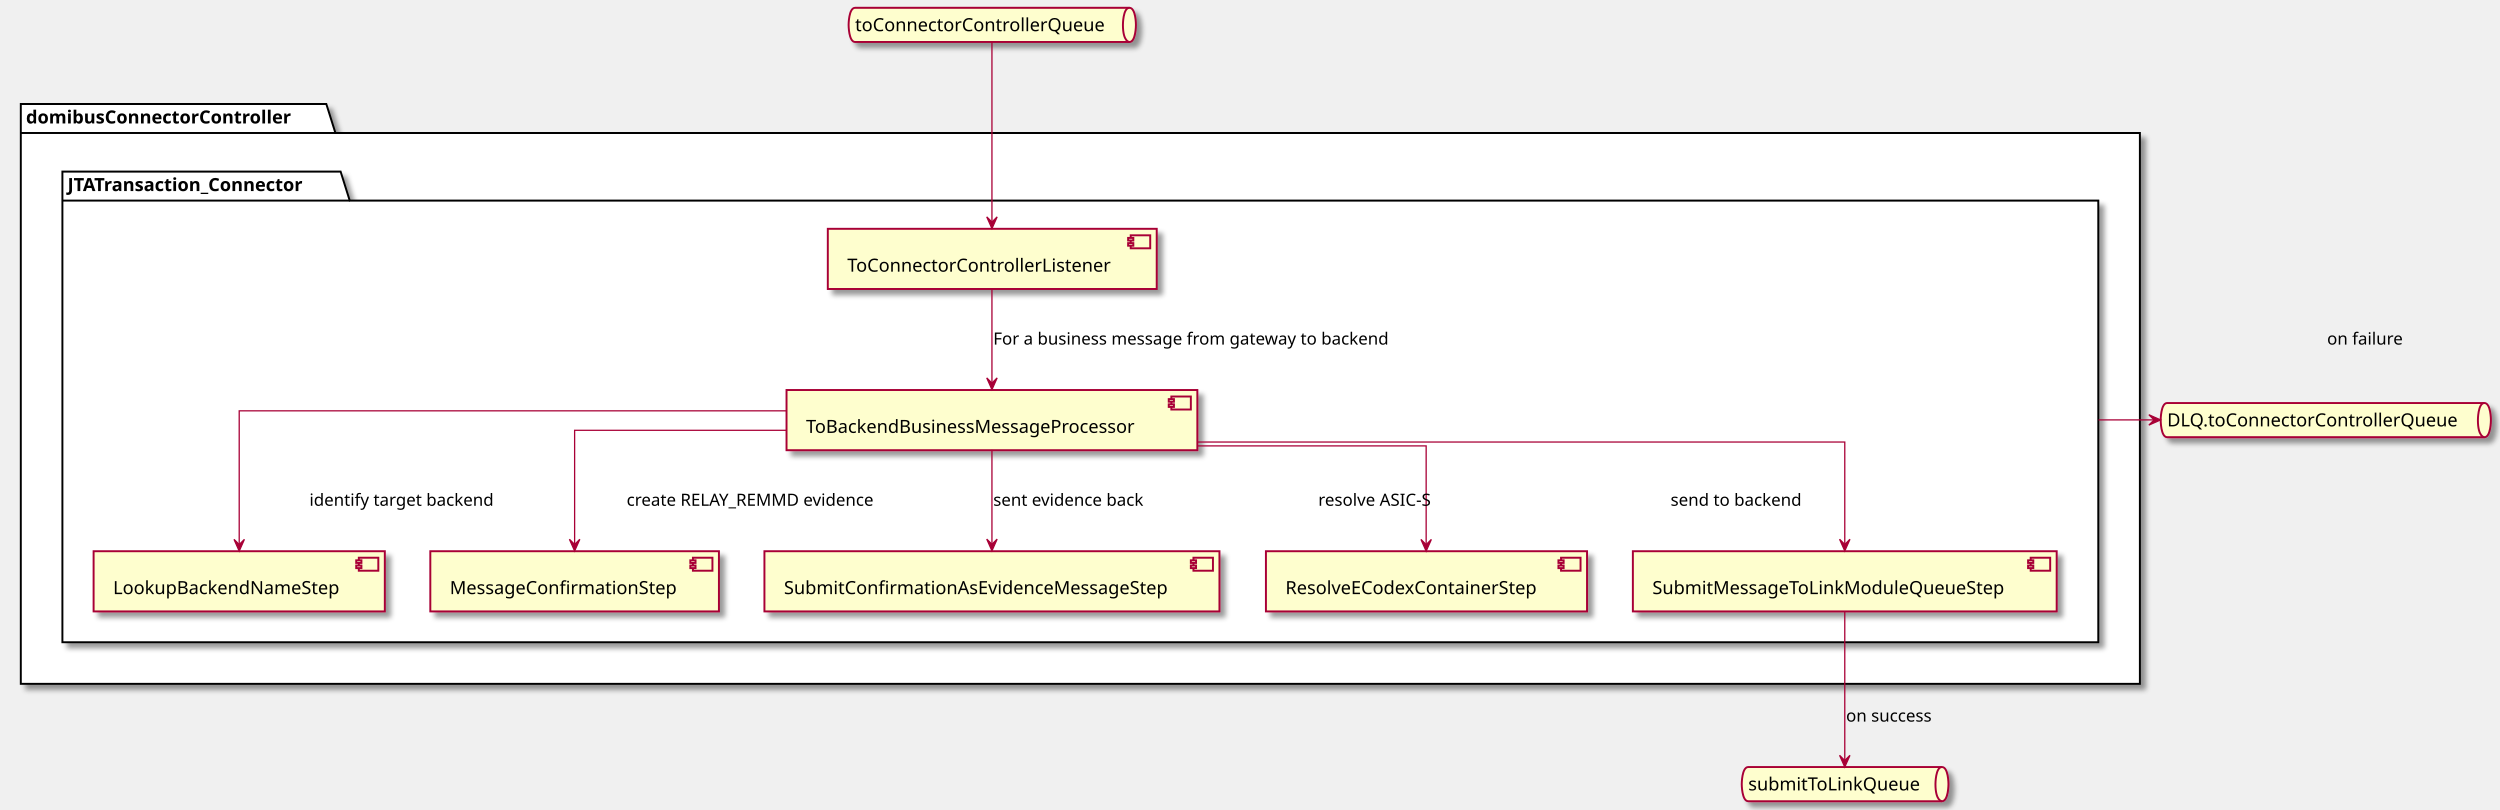
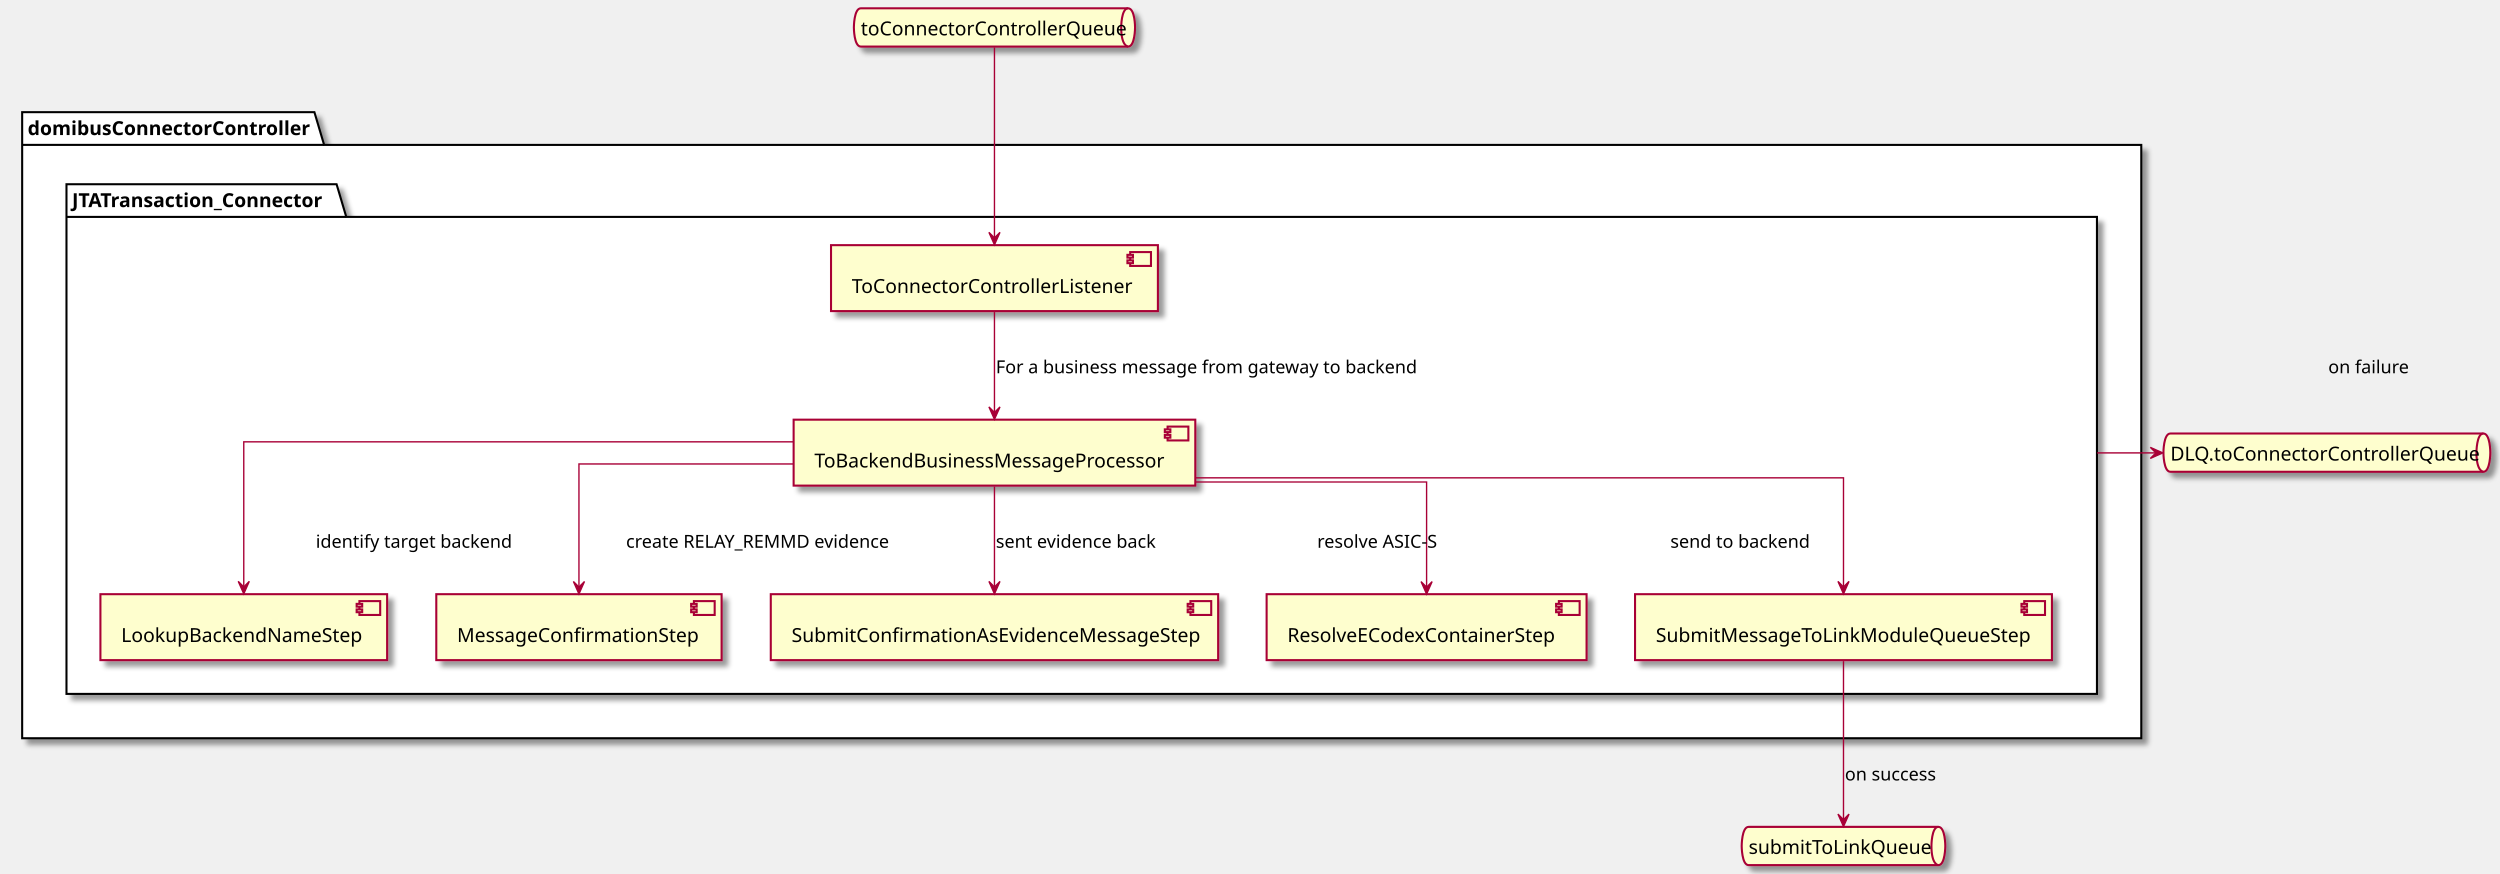
- <svg xmlns="http://www.w3.org/2000/svg" contentScriptType="application/ecmascript" contentStyleType="text/css" height="623px" preserveAspectRatio="none" style="width:1923px;height:623px;background:#FFFFFF;" version="1.1" viewBox="0 0 1923 623" width="1923px" zoomAndPan="magnify">
+ <svg xmlns="http://www.w3.org/2000/svg" contentScriptType="application/ecmascript" contentStyleType="text/css" height="631px" preserveAspectRatio="none" style="width:1805px;height:631px;background:#FFFFFF;" version="1.1" viewBox="0 0 1805 631" width="1805px" zoomAndPan="magnify">
  <defs>
    <filter height="300%" id="f1f3n7fj8197a5" width="300%" x="-1" y="-1">
      <feGaussianBlur result="blurOut" stdDeviation="2.0" />
      <feColorMatrix in="blurOut" result="blurOut2" type="matrix" values="0 0 0 0 0 0 0 0 0 0 0 0 0 0 0 0 0 0 .4 0" />
      <feOffset dx="4.0" dy="4.0" in="blurOut2" result="blurOut3" />
      <feBlend in="SourceGraphic" in2="blurOut3" mode="normal" />
    </filter>
  </defs>
  <g>
-     <polygon fill="#FFFFFF" filter="url(#f1f3n7fj8197a5)" points="16,80,251,80,258,102.297,1646,102.297,1646,526,16,526,16,80" style="stroke:#000000;stroke-width:1.5;" />
-     <line style="stroke:#000000;stroke-width:1.5;" x1="16" x2="258" y1="102.297" y2="102.297" />
-     <text fill="#000000" font-family="sans-serif" font-size="14" font-weight="bold" lengthAdjust="spacing" textLength="229" x="20" y="94.995">domibusConnectorController</text>
-     <polygon fill="#FFFFFF" filter="url(#f1f3n7fj8197a5)" points="48,132,262,132,269,154.297,1614,154.297,1614,494,48,494,48,132" style="stroke:#000000;stroke-width:1.5;" />
-     <line style="stroke:#000000;stroke-width:1.5;" x1="48" x2="269" y1="154.297" y2="154.297" />
-     <text fill="#000000" font-family="sans-serif" font-size="14" font-weight="bold" lengthAdjust="spacing" textLength="208" x="52" y="146.995">JTATransaction_Connector</text>
-     <rect fill="#FEFECE" filter="url(#f1f3n7fj8197a5)" height="46.297" style="stroke:#A80036;stroke-width:1.5;" width="253" x="636.75" y="176" />
-     <rect fill="#FEFECE" height="10" style="stroke:#A80036;stroke-width:1.5;" width="15" x="869.75" y="181" />
-     <rect fill="#FEFECE" height="2" style="stroke:#A80036;stroke-width:1.5;" width="4" x="867.75" y="183" />
-     <rect fill="#FEFECE" height="2" style="stroke:#A80036;stroke-width:1.5;" width="4" x="867.75" y="187" />
-     <text fill="#000000" font-family="sans-serif" font-size="14" lengthAdjust="spacing" textLength="213" x="651.75" y="208.995">ToConnectorControllerListener</text>
-     <rect fill="#FEFECE" filter="url(#f1f3n7fj8197a5)" height="46.297" style="stroke:#A80036;stroke-width:1.5;" width="316" x="605" y="300" />
-     <rect fill="#FEFECE" height="10" style="stroke:#A80036;stroke-width:1.5;" width="15" x="901" y="305" />
-     <rect fill="#FEFECE" height="2" style="stroke:#A80036;stroke-width:1.5;" width="4" x="899" y="307" />
-     <rect fill="#FEFECE" height="2" style="stroke:#A80036;stroke-width:1.5;" width="4" x="899" y="311" />
-     <text fill="#000000" font-family="sans-serif" font-size="14" lengthAdjust="spacing" textLength="276" x="620" y="332.995">ToBackendBusinessMessageProcessor</text>
-     <rect fill="#FEFECE" filter="url(#f1f3n7fj8197a5)" height="46.297" style="stroke:#A80036;stroke-width:1.5;" width="224" x="72" y="424" />
-     <rect fill="#FEFECE" height="10" style="stroke:#A80036;stroke-width:1.5;" width="15" x="276" y="429" />
-     <rect fill="#FEFECE" height="2" style="stroke:#A80036;stroke-width:1.5;" width="4" x="274" y="431" />
-     <rect fill="#FEFECE" height="2" style="stroke:#A80036;stroke-width:1.5;" width="4" x="274" y="435" />
-     <text fill="#000000" font-family="sans-serif" font-size="14" lengthAdjust="spacing" textLength="184" x="87" y="456.995">LookupBackendNameStep</text>
-     <rect fill="#FEFECE" filter="url(#f1f3n7fj8197a5)" height="46.297" style="stroke:#A80036;stroke-width:1.5;" width="222" x="331" y="424" />
-     <rect fill="#FEFECE" height="10" style="stroke:#A80036;stroke-width:1.5;" width="15" x="533" y="429" />
-     <rect fill="#FEFECE" height="2" style="stroke:#A80036;stroke-width:1.5;" width="4" x="531" y="431" />
-     <rect fill="#FEFECE" height="2" style="stroke:#A80036;stroke-width:1.5;" width="4" x="531" y="435" />
-     <text fill="#000000" font-family="sans-serif" font-size="14" lengthAdjust="spacing" textLength="182" x="346" y="456.995">MessageConfirmationStep</text>
-     <rect fill="#FEFECE" filter="url(#f1f3n7fj8197a5)" height="46.297" style="stroke:#A80036;stroke-width:1.5;" width="350" x="588" y="424" />
-     <rect fill="#FEFECE" height="10" style="stroke:#A80036;stroke-width:1.5;" width="15" x="918" y="429" />
-     <rect fill="#FEFECE" height="2" style="stroke:#A80036;stroke-width:1.5;" width="4" x="916" y="431" />
-     <rect fill="#FEFECE" height="2" style="stroke:#A80036;stroke-width:1.5;" width="4" x="916" y="435" />
-     <text fill="#000000" font-family="sans-serif" font-size="14" lengthAdjust="spacing" textLength="310" x="603" y="456.995">SubmitConfirmationAsEvidenceMessageStep</text>
-     <rect fill="#FEFECE" filter="url(#f1f3n7fj8197a5)" height="46.297" style="stroke:#A80036;stroke-width:1.5;" width="247" x="973.75" y="424" />
-     <rect fill="#FEFECE" height="10" style="stroke:#A80036;stroke-width:1.5;" width="15" x="1200.75" y="429" />
-     <rect fill="#FEFECE" height="2" style="stroke:#A80036;stroke-width:1.5;" width="4" x="1198.75" y="431" />
-     <rect fill="#FEFECE" height="2" style="stroke:#A80036;stroke-width:1.5;" width="4" x="1198.75" y="435" />
-     <text fill="#000000" font-family="sans-serif" font-size="14" lengthAdjust="spacing" textLength="207" x="988.75" y="456.995">ResolveECodexContainerStep</text>
-     <rect fill="#FEFECE" filter="url(#f1f3n7fj8197a5)" height="46.297" style="stroke:#A80036;stroke-width:1.5;" width="326" x="1256" y="424" />
-     <rect fill="#FEFECE" height="10" style="stroke:#A80036;stroke-width:1.5;" width="15" x="1562" y="429" />
-     <rect fill="#FEFECE" height="2" style="stroke:#A80036;stroke-width:1.5;" width="4" x="1560" y="431" />
-     <rect fill="#FEFECE" height="2" style="stroke:#A80036;stroke-width:1.5;" width="4" x="1560" y="435" />
-     <text fill="#000000" font-family="sans-serif" font-size="14" lengthAdjust="spacing" textLength="286" x="1271" y="456.995">SubmitMessageToLinkModuleQueueStep</text>
-     <path d="M657.75,6 L868.75,6 C873.75,6 873.75,19.148 873.75,19.148 C873.75,19.148 873.75,32.297 868.75,32.297 L657.75,32.297 C652.75,32.297 652.75,19.148 652.75,19.148 C652.75,19.148 652.75,6 657.75,6 " fill="#FEFECE" filter="url(#f1f3n7fj8197a5)" style="stroke:#A80036;stroke-width:1.5;" />
-     <path d="M868.75,6 C863.75,6 863.75,19.148 863.75,19.148 C863.75,32.297 868.75,32.297 868.75,32.297 " fill="none" style="stroke:#A80036;stroke-width:1.5;" />
-     <text fill="#000000" font-family="sans-serif" font-size="14" lengthAdjust="spacing" textLength="201" x="657.75" y="23.995">toConnectorControllerQueue</text>
-     <path d="M1667,310 L1911,310 C1916,310 1916,323.148 1916,323.148 C1916,323.148 1916,336.297 1911,336.297 L1667,336.297 C1662,336.297 1662,323.148 1662,323.148 C1662,323.148 1662,310 1667,310 " fill="#FEFECE" filter="url(#f1f3n7fj8197a5)" style="stroke:#A80036;stroke-width:1.5;" />
-     <path d="M1911,310 C1906,310 1906,323.148 1906,323.148 C1906,336.297 1911,336.297 1911,336.297 " fill="none" style="stroke:#A80036;stroke-width:1.5;" />
-     <text fill="#000000" font-family="sans-serif" font-size="14" lengthAdjust="spacing" textLength="234" x="1667" y="327.995">DLQ.toConnectorControllerQueue</text>
-     <path d="M1344.75,590 L1493.75,590 C1498.75,590 1498.75,603.148 1498.75,603.148 C1498.75,603.148 1498.75,616.297 1493.75,616.297 L1344.75,616.297 C1339.75,616.297 1339.75,603.148 1339.75,603.148 C1339.75,603.148 1339.75,590 1344.75,590 " fill="#FEFECE" filter="url(#f1f3n7fj8197a5)" style="stroke:#A80036;stroke-width:1.5;" />
-     <path d="M1493.75,590 C1488.75,590 1488.75,603.148 1488.75,603.148 C1488.75,616.297 1493.75,616.297 1493.75,616.297 " fill="none" style="stroke:#A80036;stroke-width:1.5;" />
-     <text fill="#000000" font-family="sans-serif" font-size="14" lengthAdjust="spacing" textLength="139" x="1344.75" y="607.995">submitToLinkQueue</text>
-     <path d="M763,32.236 C763,32.236 763,170.804 763,170.804 " fill="none" id="toConnectorControllerQueue-to-ToConnectorControllerListener" style="stroke:#A80036;stroke-width:1.0;" />
-     <polygon fill="#A80036" points="763,175.804,767,166.804,763,170.804,759,166.804,763,175.804" style="stroke:#A80036;stroke-width:1.0;" />
-     <path d="M763,222.033 C763,222.033 763,294.67 763,294.67 " fill="none" id="ToConnectorControllerListener-to-ToBackendBusinessMessageProcessor" style="stroke:#A80036;stroke-width:1.0;" />
-     <polygon fill="#A80036" points="763,299.67,767,290.67,763,294.67,759,290.67,763,299.67" style="stroke:#A80036;stroke-width:1.0;" />
-     <text fill="#000000" font-family="sans-serif" font-size="13" lengthAdjust="spacing" textLength="321" x="764" y="265.067">For a business message from gateway to backend</text>
-     <path d="M604.786,316 C433.354,316 184,316 184,316 C184,316 184,418.881 184,418.881 " fill="none" id="ToBackendBusinessMessageProcessor-to-LookupBackendNameStep" style="stroke:#A80036;stroke-width:1.0;" />
-     <polygon fill="#A80036" points="184,423.881,188,414.881,184,418.881,180,414.881,184,423.881" style="stroke:#A80036;stroke-width:1.0;" />
-     <text fill="#000000" font-family="sans-serif" font-size="13" lengthAdjust="spacing" textLength="147" x="238" y="389.067">identify target backend</text>
-     <path d="M604.851,331 C523.825,331 442,331 442,331 C442,331 442,418.804 442,418.804 " fill="none" id="ToBackendBusinessMessageProcessor-to-MessageConfirmationStep" style="stroke:#A80036;stroke-width:1.0;" />
-     <polygon fill="#A80036" points="442,423.804,446,414.804,442,418.804,438,414.804,442,423.804" style="stroke:#A80036;stroke-width:1.0;" />
-     <text fill="#000000" font-family="sans-serif" font-size="13" lengthAdjust="spacing" textLength="200" x="482" y="389.067">create RELAY_REMMD evidence</text>
-     <path d="M763,346.033 C763,346.033 763,418.67 763,418.67 " fill="none" id="ToBackendBusinessMessageProcessor-to-SubmitConfirmationAsEvidenceMessageStep" style="stroke:#A80036;stroke-width:1.0;" />
-     <polygon fill="#A80036" points="763,423.67,767,414.67,763,418.67,759,414.67,763,423.67" style="stroke:#A80036;stroke-width:1.0;" />
-     <text fill="#000000" font-family="sans-serif" font-size="13" lengthAdjust="spacing" textLength="123" x="764" y="389.067">sent evidence back</text>
-     <path d="M921.197,343 C1007.53,343 1097,343 1097,343 C1097,343 1097,418.919 1097,418.919 " fill="none" id="ToBackendBusinessMessageProcessor-to-ResolveECodexContainerStep" style="stroke:#A80036;stroke-width:1.0;" />
-     <polygon fill="#A80036" points="1097,423.919,1101,414.919,1097,418.919,1093,414.919,1097,423.919" style="stroke:#A80036;stroke-width:1.0;" />
-     <text fill="#000000" font-family="sans-serif" font-size="13" lengthAdjust="spacing" textLength="94" x="1014" y="389.067">resolve ASIC-S</text>
-     <path d="M921.381,340 C1115.51,340 1419,340 1419,340 C1419,340 1419,418.783 1419,418.783 " fill="none" id="ToBackendBusinessMessageProcessor-to-SubmitMessageToLinkModuleQueueStep" style="stroke:#A80036;stroke-width:1.0;" />
-     <polygon fill="#A80036" points="1419,423.783,1423,414.783,1419,418.783,1415,414.783,1419,423.783" style="stroke:#A80036;stroke-width:1.0;" />
-     <text fill="#000000" font-family="sans-serif" font-size="13" lengthAdjust="spacing" textLength="106" x="1285" y="389.067">send to backend</text>
-     <path d="M1419,470.018 C1419,470.018 1419,584.985 1419,584.985 " fill="none" id="SubmitMessageToLinkModuleQueueStep-to-submitToLinkQueue" style="stroke:#A80036;stroke-width:1.0;" />
-     <polygon fill="#A80036" points="1419,589.985,1423,580.985,1419,584.985,1415,580.985,1419,589.985" style="stroke:#A80036;stroke-width:1.0;" />
-     <text fill="#000000" font-family="sans-serif" font-size="13" lengthAdjust="spacing" textLength="71" x="1420" y="555.067">on success</text>
-     <path d="M1614.178,323 C1614.253,323 1614.329,323 1614.405,323 C1614.557,323 1614.711,323 1614.866,323 C1615.176,323 1615.493,323 1615.814,323 C1616.457,323 1617.122,323 1617.805,323 C1619.172,323 1620.614,323 1622.105,323 C1625.088,323 1628.269,323 1631.45,323 C1644.175,323 1656.9,323 1656.9,323 " fill="none" id="JTATransaction_Connector-to-DLQ.toConnectorControllerQueue" style="stroke:#A80036;stroke-width:1.0;" />
-     <polygon fill="#A80036" points="1661.9,323,1652.9,319,1656.9,323,1652.9,327,1661.9,323" style="stroke:#A80036;stroke-width:1.0;" />
-     <text fill="#000000" font-family="sans-serif" font-size="13" lengthAdjust="spacing" textLength="59" x="1790" y="265.067">on failure</text>
+     <polygon fill="#FFFFFF" filter="url(#f1f3n7fj8197a5)" points="16,81,227,81,234,104.609,1546,104.609,1546,533,16,533,16,81" style="stroke:#000000;stroke-width:1.5;" />
+     <line style="stroke:#000000;stroke-width:1.5;" x1="16" x2="234" y1="104.609" y2="104.609" />
+     <text fill="#000000" font-family="sans-serif" font-size="14" font-weight="bold" lengthAdjust="spacing" textLength="205" x="20" y="97.533">domibusConnectorController</text>
+     <polygon fill="#FFFFFF" filter="url(#f1f3n7fj8197a5)" points="48,133,243,133,250,156.609,1514,156.609,1514,501,48,501,48,133" style="stroke:#000000;stroke-width:1.5;" />
+     <line style="stroke:#000000;stroke-width:1.5;" x1="48" x2="250" y1="156.609" y2="156.609" />
+     <text fill="#000000" font-family="sans-serif" font-size="14" font-weight="bold" lengthAdjust="spacing" textLength="189" x="52" y="149.533">JTATransaction_Connector</text>
+     <rect fill="#FEFECE" filter="url(#f1f3n7fj8197a5)" height="47.609" style="stroke:#A80036;stroke-width:1.5;" width="236" x="600" y="177" />
+     <rect fill="#FEFECE" height="10" style="stroke:#A80036;stroke-width:1.5;" width="15" x="816" y="182" />
+     <rect fill="#FEFECE" height="2" style="stroke:#A80036;stroke-width:1.5;" width="4" x="814" y="184" />
+     <rect fill="#FEFECE" height="2" style="stroke:#A80036;stroke-width:1.5;" width="4" x="814" y="188" />
+     <text fill="#000000" font-family="sans-serif" font-size="14" lengthAdjust="spacing" textLength="196" x="615" y="211.533">ToConnectorControllerListener</text>
+     <rect fill="#FEFECE" filter="url(#f1f3n7fj8197a5)" height="47.609" style="stroke:#A80036;stroke-width:1.5;" width="290" x="573" y="303" />
+     <rect fill="#FEFECE" height="10" style="stroke:#A80036;stroke-width:1.5;" width="15" x="843" y="308" />
+     <rect fill="#FEFECE" height="2" style="stroke:#A80036;stroke-width:1.5;" width="4" x="841" y="310" />
+     <rect fill="#FEFECE" height="2" style="stroke:#A80036;stroke-width:1.5;" width="4" x="841" y="314" />
+     <text fill="#000000" font-family="sans-serif" font-size="14" lengthAdjust="spacing" textLength="250" x="588" y="337.533">ToBackendBusinessMessageProcessor</text>
+     <rect fill="#FEFECE" filter="url(#f1f3n7fj8197a5)" height="47.609" style="stroke:#A80036;stroke-width:1.5;" width="207" x="72.5" y="429" />
+     <rect fill="#FEFECE" height="10" style="stroke:#A80036;stroke-width:1.5;" width="15" x="259.5" y="434" />
+     <rect fill="#FEFECE" height="2" style="stroke:#A80036;stroke-width:1.5;" width="4" x="257.5" y="436" />
+     <rect fill="#FEFECE" height="2" style="stroke:#A80036;stroke-width:1.5;" width="4" x="257.5" y="440" />
+     <text fill="#000000" font-family="sans-serif" font-size="14" lengthAdjust="spacing" textLength="167" x="87.5" y="463.533">LookupBackendNameStep</text>
+     <rect fill="#FEFECE" filter="url(#f1f3n7fj8197a5)" height="47.609" style="stroke:#A80036;stroke-width:1.5;" width="206" x="315" y="429" />
+     <rect fill="#FEFECE" height="10" style="stroke:#A80036;stroke-width:1.5;" width="15" x="501" y="434" />
+     <rect fill="#FEFECE" height="2" style="stroke:#A80036;stroke-width:1.5;" width="4" x="499" y="436" />
+     <rect fill="#FEFECE" height="2" style="stroke:#A80036;stroke-width:1.5;" width="4" x="499" y="440" />
+     <text fill="#000000" font-family="sans-serif" font-size="14" lengthAdjust="spacing" textLength="166" x="330" y="463.533">MessageConfirmationStep</text>
+     <rect fill="#FEFECE" filter="url(#f1f3n7fj8197a5)" height="47.609" style="stroke:#A80036;stroke-width:1.5;" width="323" x="556.5" y="429" />
+     <rect fill="#FEFECE" height="10" style="stroke:#A80036;stroke-width:1.5;" width="15" x="859.5" y="434" />
+     <rect fill="#FEFECE" height="2" style="stroke:#A80036;stroke-width:1.5;" width="4" x="857.5" y="436" />
+     <rect fill="#FEFECE" height="2" style="stroke:#A80036;stroke-width:1.5;" width="4" x="857.5" y="440" />
+     <text fill="#000000" font-family="sans-serif" font-size="14" lengthAdjust="spacing" textLength="283" x="571.5" y="463.533">SubmitConfirmationAsEvidenceMessageStep</text>
+     <rect fill="#FEFECE" filter="url(#f1f3n7fj8197a5)" height="47.609" style="stroke:#A80036;stroke-width:1.5;" width="231" x="914.5" y="429" />
+     <rect fill="#FEFECE" height="10" style="stroke:#A80036;stroke-width:1.5;" width="15" x="1125.5" y="434" />
+     <rect fill="#FEFECE" height="2" style="stroke:#A80036;stroke-width:1.5;" width="4" x="1123.5" y="436" />
+     <rect fill="#FEFECE" height="2" style="stroke:#A80036;stroke-width:1.5;" width="4" x="1123.5" y="440" />
+     <text fill="#000000" font-family="sans-serif" font-size="14" lengthAdjust="spacing" textLength="191" x="929.5" y="463.533">ResolveECodexContainerStep</text>
+     <rect fill="#FEFECE" filter="url(#f1f3n7fj8197a5)" height="47.609" style="stroke:#A80036;stroke-width:1.5;" width="301" x="1180.5" y="429" />
+     <rect fill="#FEFECE" height="10" style="stroke:#A80036;stroke-width:1.5;" width="15" x="1461.5" y="434" />
+     <rect fill="#FEFECE" height="2" style="stroke:#A80036;stroke-width:1.5;" width="4" x="1459.5" y="436" />
+     <rect fill="#FEFECE" height="2" style="stroke:#A80036;stroke-width:1.5;" width="4" x="1459.5" y="440" />
+     <text fill="#000000" font-family="sans-serif" font-size="14" lengthAdjust="spacing" textLength="261" x="1195.5" y="463.533">SubmitMessageToLinkModuleQueueStep</text>
+     <path d="M621.5,6 L814.5,6 C819.5,6 819.5,19.805 819.5,19.805 C819.5,19.805 819.5,33.609 814.5,33.609 L621.5,33.609 C616.5,33.609 616.5,19.805 616.5,19.805 C616.5,19.805 616.5,6 621.5,6 " fill="#FEFECE" filter="url(#f1f3n7fj8197a5)" style="stroke:#A80036;stroke-width:1.5;" />
+     <path d="M814.5,6 C809.5,6 809.5,19.805 809.5,19.805 C809.5,33.609 814.5,33.609 814.5,33.609 " fill="none" style="stroke:#A80036;stroke-width:1.5;" />
+     <text fill="#000000" font-family="sans-serif" font-size="14" lengthAdjust="spacing" textLength="183" x="621.5" y="25.533">toConnectorControllerQueue</text>
+     <path d="M1567,313 L1793,313 C1798,313 1798,326.805 1798,326.805 C1798,326.805 1798,340.609 1793,340.609 L1567,340.609 C1562,340.609 1562,326.805 1562,326.805 C1562,326.805 1562,313 1567,313 " fill="#FEFECE" filter="url(#f1f3n7fj8197a5)" style="stroke:#A80036;stroke-width:1.5;" />
+     <path d="M1793,313 C1788,313 1788,326.805 1788,326.805 C1788,340.609 1793,340.609 1793,340.609 " fill="none" style="stroke:#A80036;stroke-width:1.5;" />
+     <text fill="#000000" font-family="sans-serif" font-size="14" lengthAdjust="spacing" textLength="216" x="1567" y="332.533">DLQ.toConnectorControllerQueue</text>
+     <path d="M1262.5,597 L1399.5,597 C1404.5,597 1404.5,610.805 1404.5,610.805 C1404.5,610.805 1404.5,624.609 1399.5,624.609 L1262.5,624.609 C1257.5,624.609 1257.5,610.805 1257.5,610.805 C1257.5,610.805 1257.5,597 1262.5,597 " fill="#FEFECE" filter="url(#f1f3n7fj8197a5)" style="stroke:#A80036;stroke-width:1.5;" />
+     <path d="M1399.5,597 C1394.5,597 1394.5,610.805 1394.5,610.805 C1394.5,624.609 1399.5,624.609 1399.5,624.609 " fill="none" style="stroke:#A80036;stroke-width:1.5;" />
+     <text fill="#000000" font-family="sans-serif" font-size="14" lengthAdjust="spacing" textLength="127" x="1262.5" y="616.533">submitToLinkQueue</text>
+     <path d="M718,34.2 C718,34.2 718,171.74 718,171.74 " fill="none" id="toConnectorControllerQueue-to-ToConnectorControllerListener" style="stroke:#A80036;stroke-width:1.0;" />
+     <polygon fill="#A80036" points="718,176.74,722,167.74,718,171.74,714,167.74,718,176.74" style="stroke:#A80036;stroke-width:1.0;" />
+     <path d="M718,225.29 C718,225.29 718,297.78 718,297.78 " fill="none" id="ToConnectorControllerListener-to-ToBackendBusinessMessageProcessor" style="stroke:#A80036;stroke-width:1.0;" />
+     <polygon fill="#A80036" points="718,302.78,722,293.78,718,297.78,714,293.78,718,302.78" style="stroke:#A80036;stroke-width:1.0;" />
+     <text fill="#000000" font-family="sans-serif" font-size="13" lengthAdjust="spacing" textLength="292" x="719" y="269.495">For a business message from gateway to backend</text>
+     <path d="M572.75,319 C412.21,319 176,319 176,319 C176,319 176,423.73 176,423.73 " fill="none" id="ToBackendBusinessMessageProcessor-to-LookupBackendNameStep" style="stroke:#A80036;stroke-width:1.0;" />
+     <polygon fill="#A80036" points="176,428.73,180,419.73,176,423.73,172,419.73,176,428.73" style="stroke:#A80036;stroke-width:1.0;" />
+     <text fill="#000000" font-family="sans-serif" font-size="13" lengthAdjust="spacing" textLength="131" x="228" y="395.495">identify target backend</text>
+     <path d="M572.83,335 C496.26,335 418,335 418,335 C418,335 418,423.84 418,423.84 " fill="none" id="ToBackendBusinessMessageProcessor-to-MessageConfirmationStep" style="stroke:#A80036;stroke-width:1.0;" />
+     <polygon fill="#A80036" points="418,428.84,422,419.84,418,423.84,414,419.84,418,428.84" style="stroke:#A80036;stroke-width:1.0;" />
+     <text fill="#000000" font-family="sans-serif" font-size="13" lengthAdjust="spacing" textLength="193" x="452" y="395.495">create RELAY_REMMD evidence</text>
+     <path d="M718,351.29 C718,351.29 718,423.78 718,423.78 " fill="none" id="ToBackendBusinessMessageProcessor-to-SubmitConfirmationAsEvidenceMessageStep" style="stroke:#A80036;stroke-width:1.0;" />
+     <polygon fill="#A80036" points="718,428.78,722,419.78,718,423.78,714,419.78,718,428.78" style="stroke:#A80036;stroke-width:1.0;" />
+     <text fill="#000000" font-family="sans-serif" font-size="13" lengthAdjust="spacing" textLength="111" x="719" y="395.495">sent evidence back</text>
+     <path d="M863.04,348 C944.52,348 1030,348 1030,348 C1030,348 1030,423.91 1030,423.91 " fill="none" id="ToBackendBusinessMessageProcessor-to-ResolveECodexContainerStep" style="stroke:#A80036;stroke-width:1.0;" />
+     <polygon fill="#A80036" points="1030,428.91,1034,419.91,1030,423.91,1026,419.91,1030,428.91" style="stroke:#A80036;stroke-width:1.0;" />
+     <text fill="#000000" font-family="sans-serif" font-size="13" lengthAdjust="spacing" textLength="87" x="951" y="395.495">resolve ASIC-S</text>
+     <path d="M863.27,345 C1044.54,345 1331,345 1331,345 C1331,345 1331,423.76 1331,423.76 " fill="none" id="ToBackendBusinessMessageProcessor-to-SubmitMessageToLinkModuleQueueStep" style="stroke:#A80036;stroke-width:1.0;" />
+     <polygon fill="#A80036" points="1331,428.76,1335,419.76,1331,423.76,1327,419.76,1331,428.76" style="stroke:#A80036;stroke-width:1.0;" />
+     <text fill="#000000" font-family="sans-serif" font-size="13" lengthAdjust="spacing" textLength="96" x="1206" y="395.495">send to backend</text>
+     <path d="M1331,477.34 C1331,477.34 1331,591.77 1331,591.77 " fill="none" id="SubmitMessageToLinkModuleQueueStep-to-submitToLinkQueue" style="stroke:#A80036;stroke-width:1.0;" />
+     <polygon fill="#A80036" points="1331,596.77,1335,587.77,1331,591.77,1327,587.77,1331,596.77" style="stroke:#A80036;stroke-width:1.0;" />
+     <text fill="#000000" font-family="sans-serif" font-size="13" lengthAdjust="spacing" textLength="67" x="1332" y="563.495">on success</text>
+     <path d="M1514.119,327 C1514.193,327 1514.268,327 1514.344,327 C1514.495,327 1514.648,327 1514.802,327 C1515.11,327 1515.424,327 1515.743,327 C1516.381,327 1517.041,327 1517.72,327 C1519.077,327 1520.508,327 1521.988,327 C1524.949,327 1528.107,327 1531.265,327 C1543.898,327 1556.53,327 1556.53,327 " fill="none" id="JTATransaction_Connector-to-DLQ.toConnectorControllerQueue" style="stroke:#A80036;stroke-width:1.0;" />
+     <polygon fill="#A80036" points="1561.53,327,1552.53,323,1556.53,327,1552.53,331,1561.53,327" style="stroke:#A80036;stroke-width:1.0;" />
+     <text fill="#000000" font-family="sans-serif" font-size="13" lengthAdjust="spacing" textLength="52" x="1681" y="269.495">on failure</text>
  </g>
</svg>
